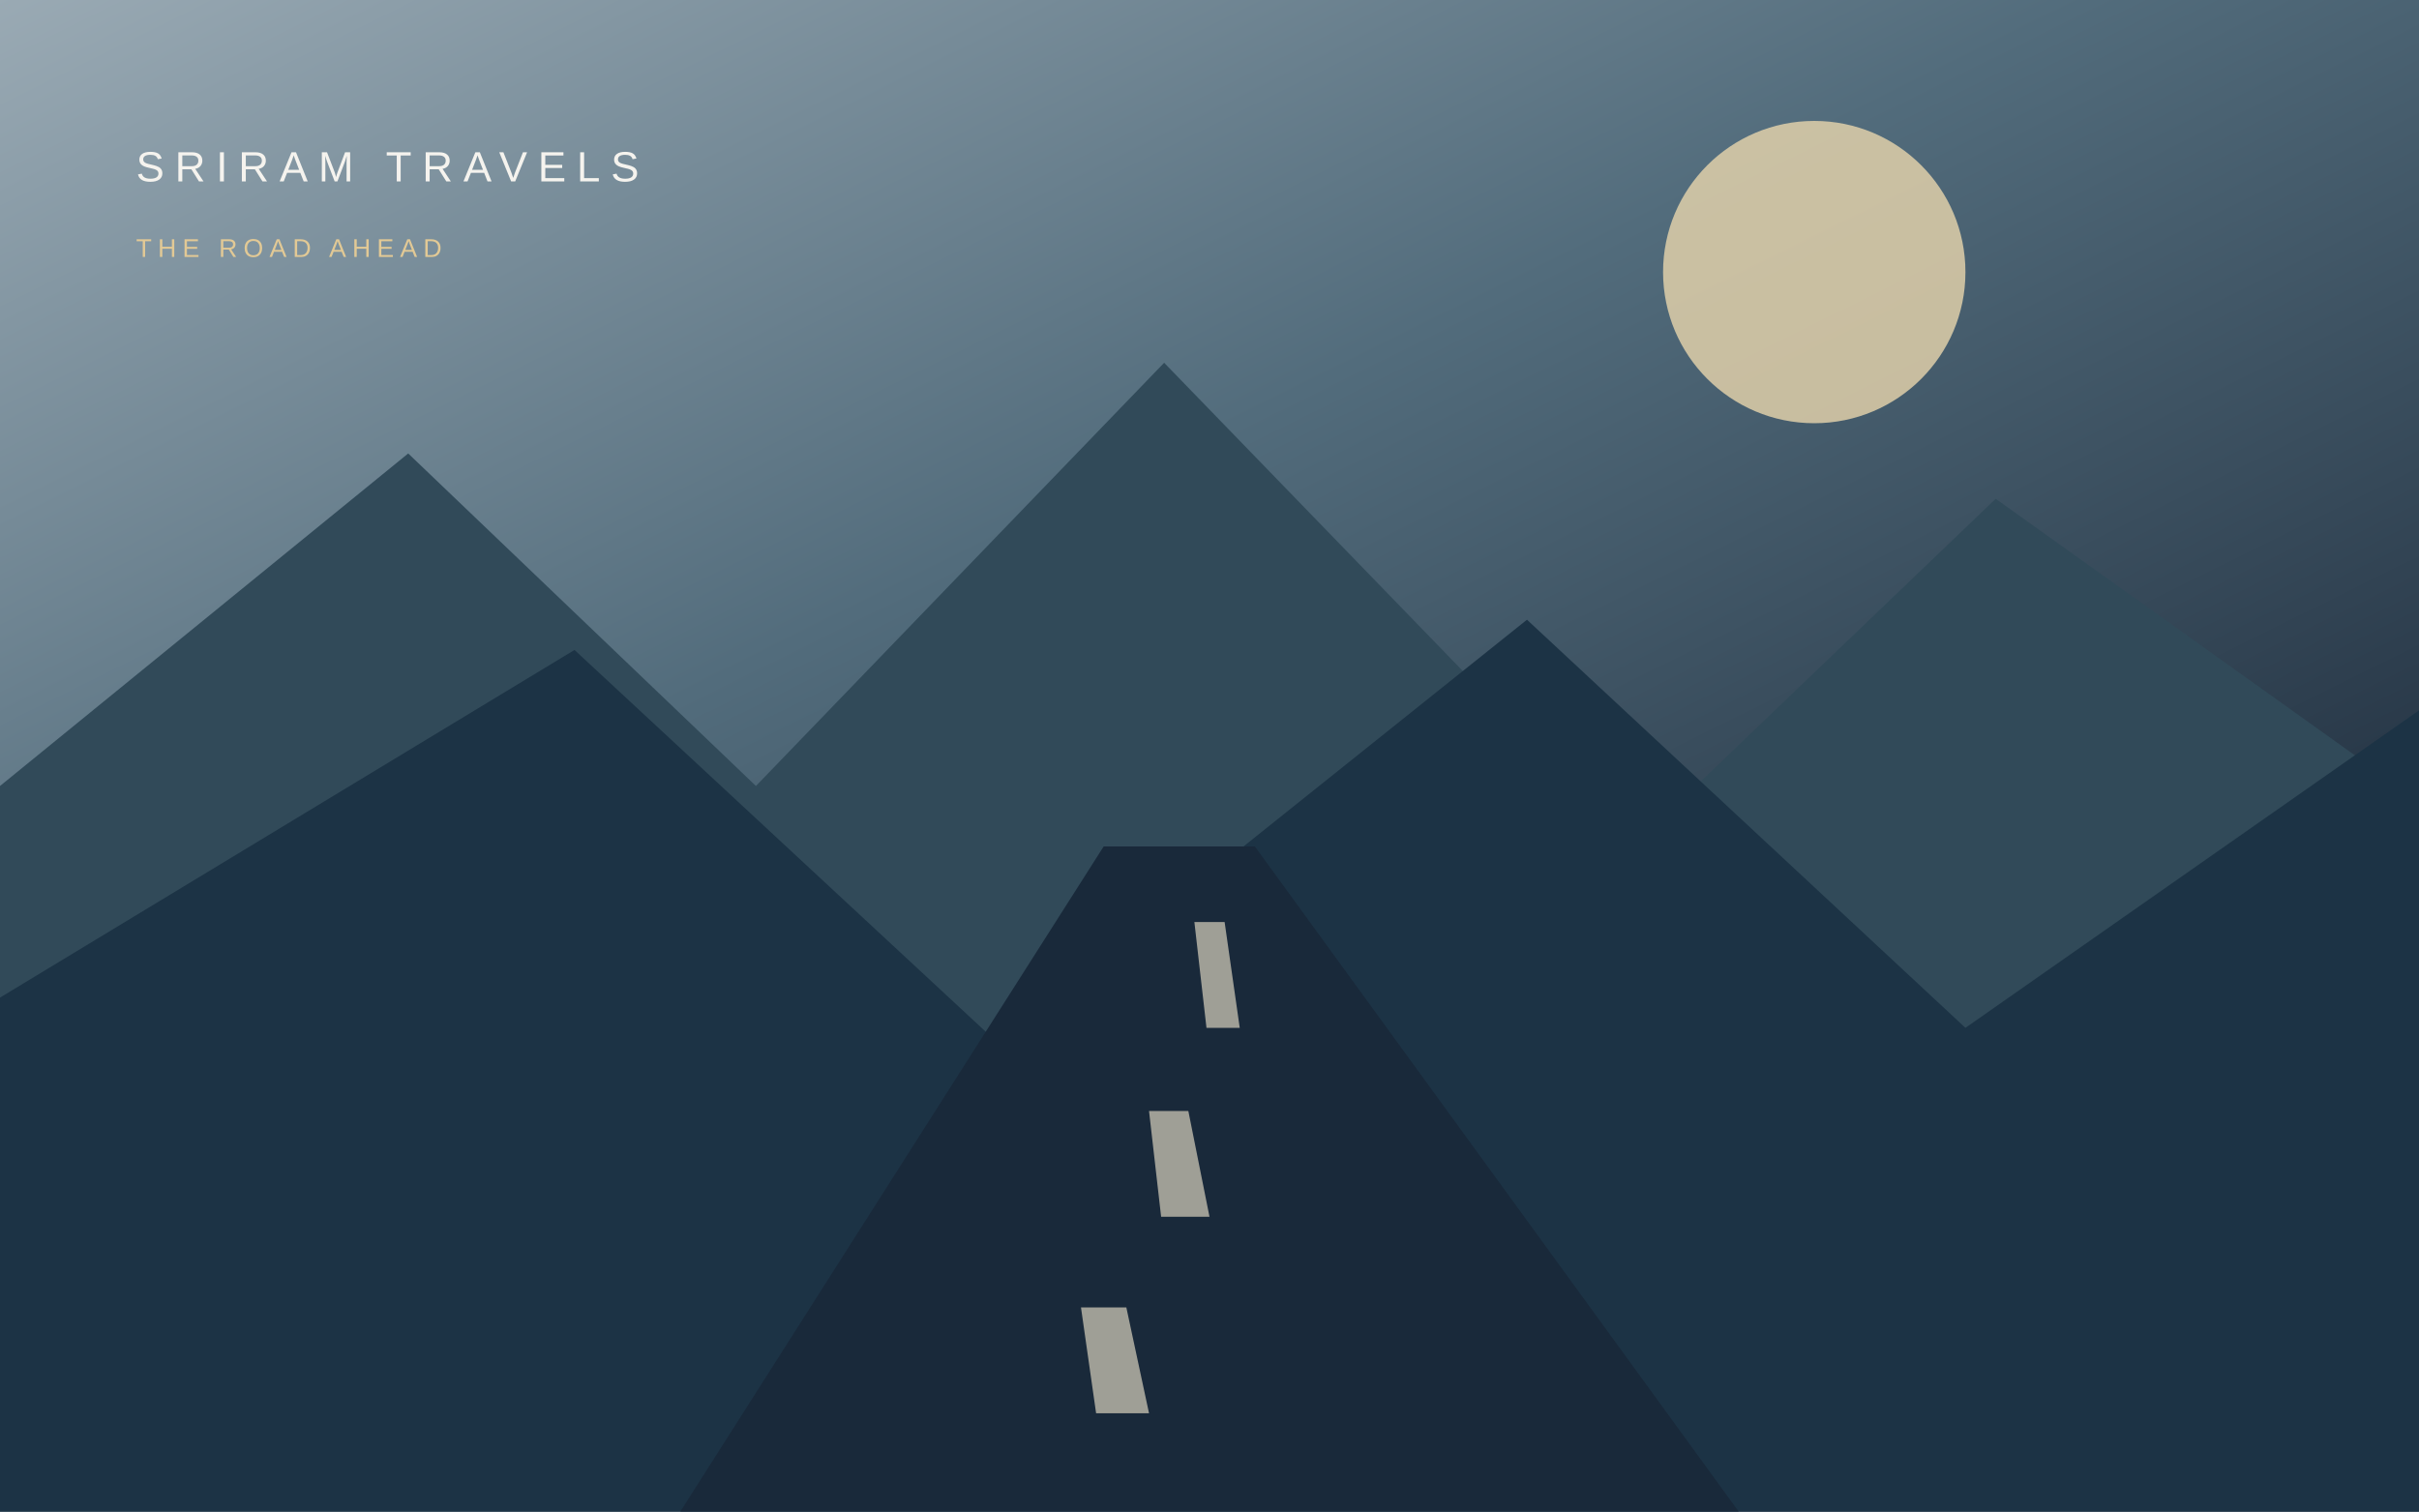
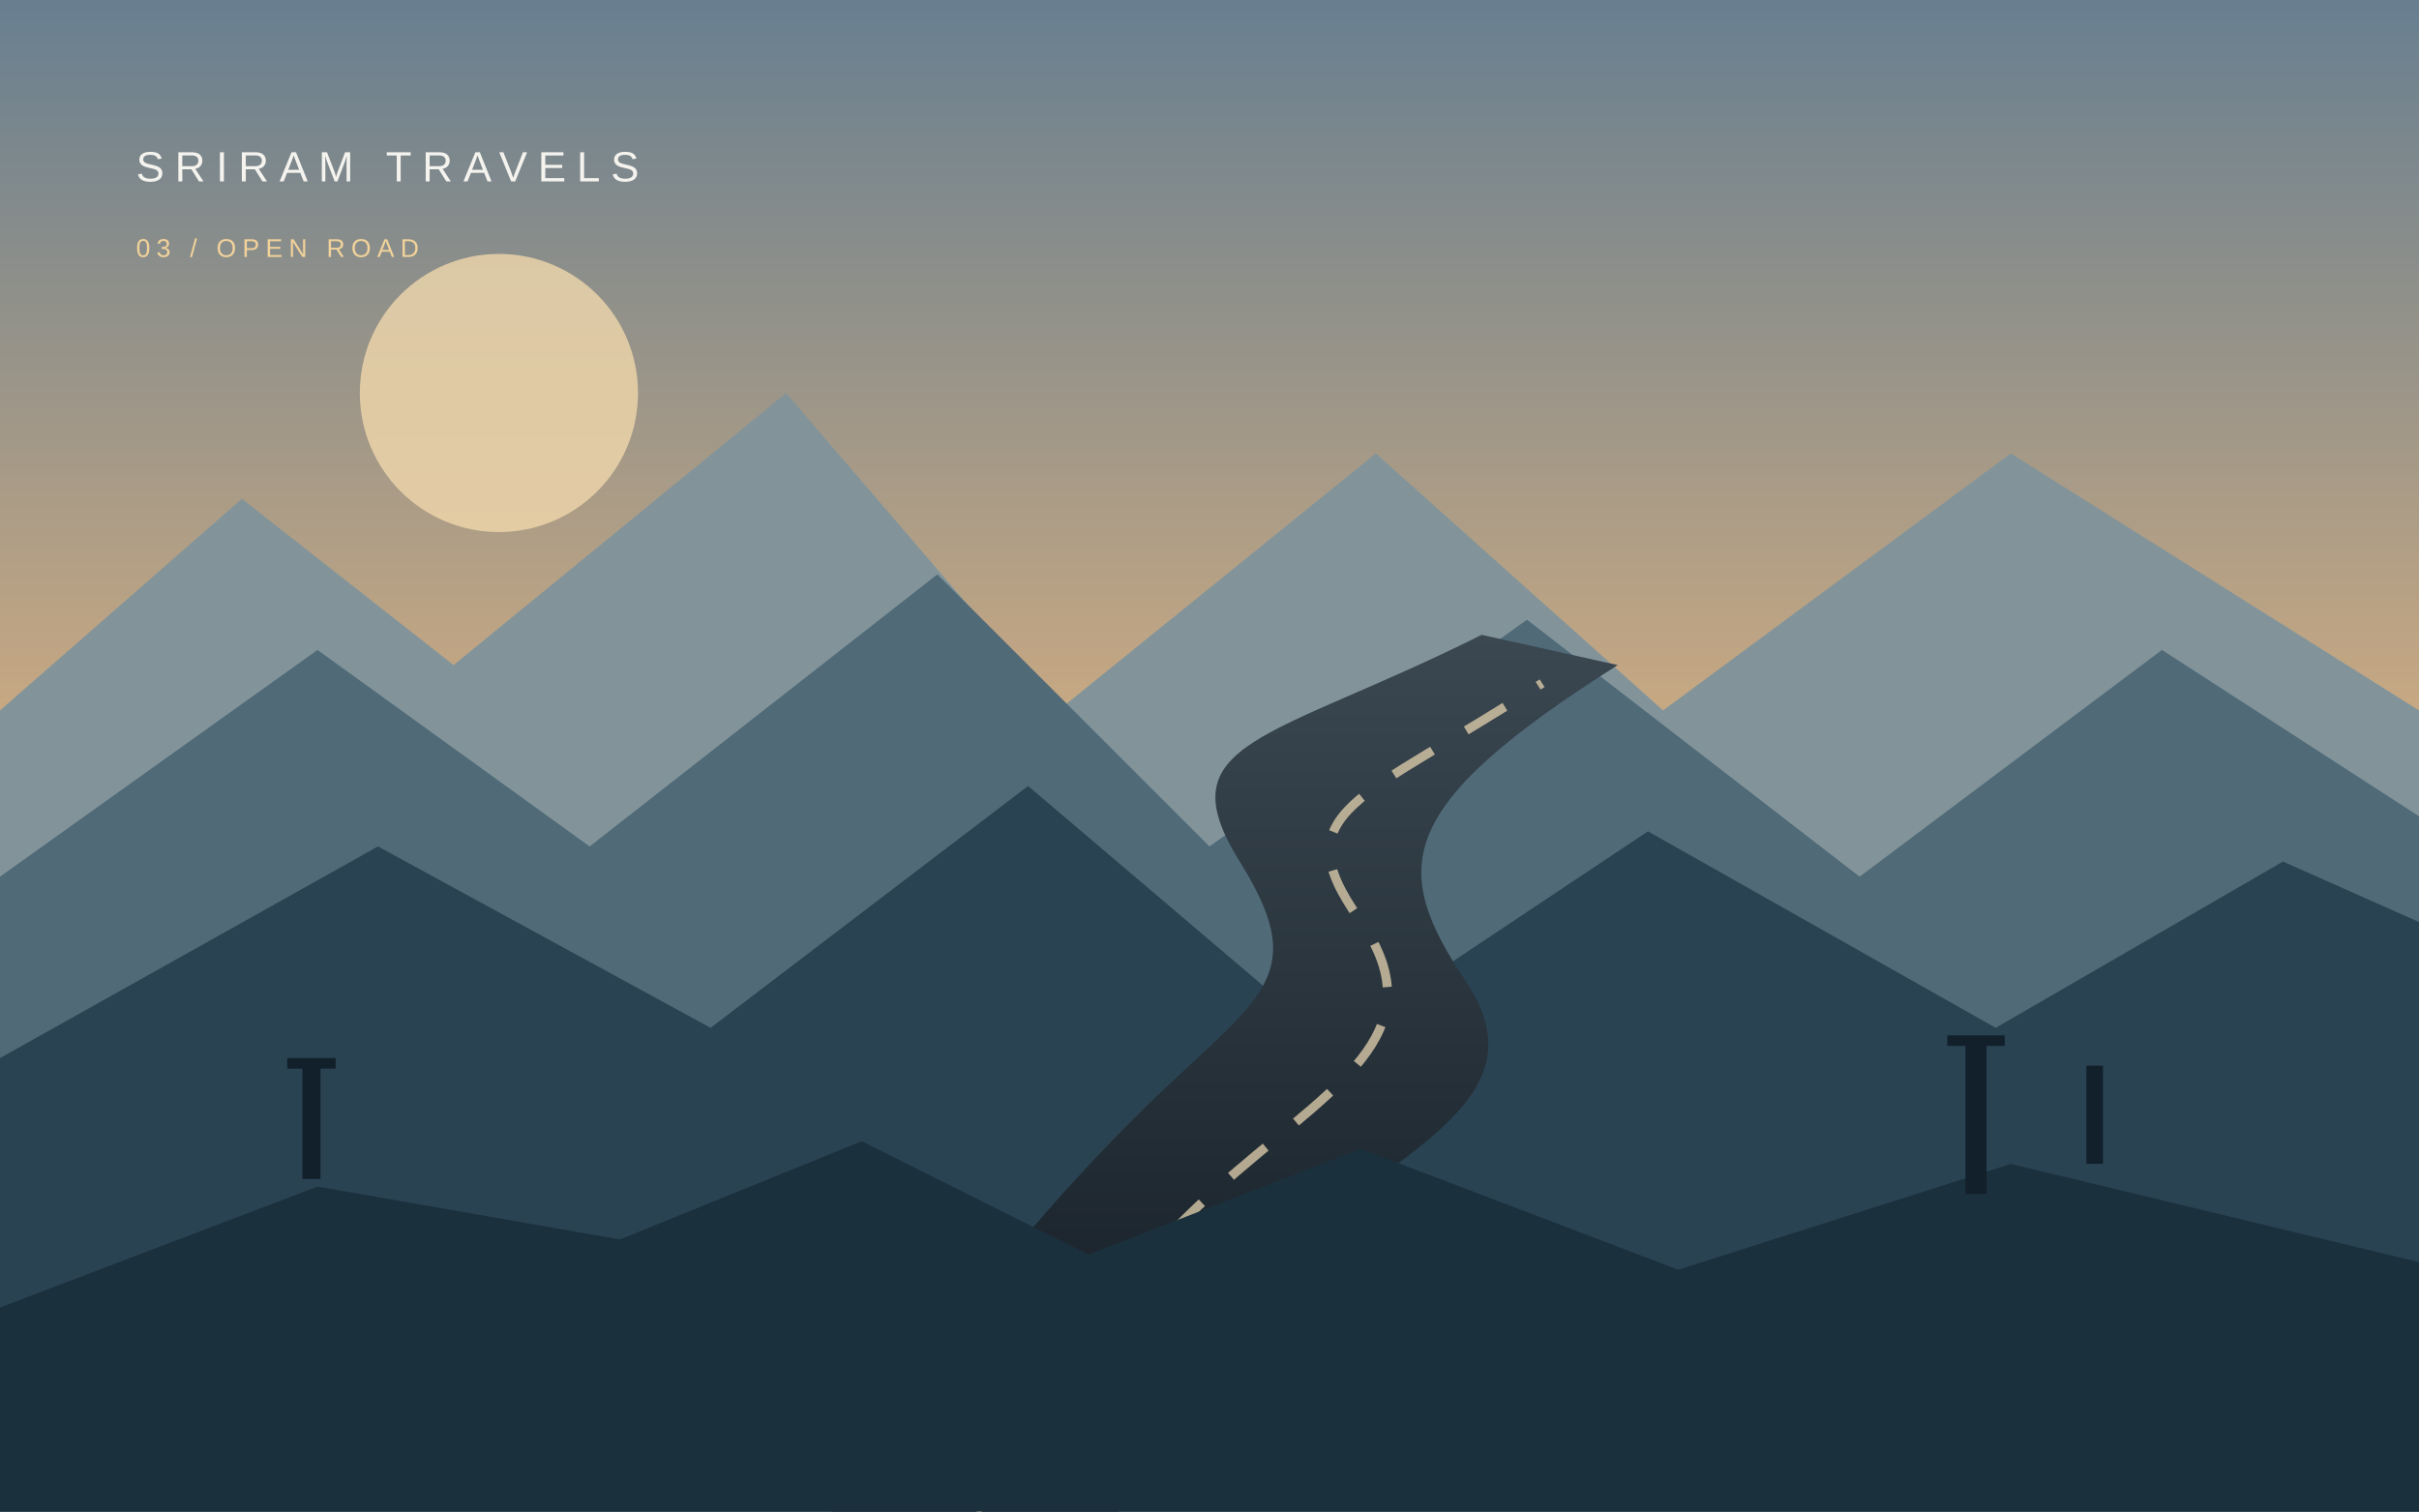
- <svg xmlns="http://www.w3.org/2000/svg" width="1600" height="1000" viewBox="0 0 1600 1000">
+ <svg xmlns="http://www.w3.org/2000/svg" width="1600" height="1000" viewBox="0 0 1600 1000" role="img" aria-labelledby="title desc">
  <defs>
-     <linearGradient id="bg" x2="0.8" y2="1">
-       <stop stop-color="#9aaab4" />
-       <stop offset=".42" stop-color="#526c7c" />
-       <stop offset="1" stop-color="#111b2b" />
+     <linearGradient id="sky" x2="0" y2="1">
+       <stop stop-color="#687f90" />
+       <stop offset=".48" stop-color="#c9a982" />
+       <stop offset="1" stop-color="#4c6270" />
+     </linearGradient>
+     <linearGradient id="road" x2="0" y2="1">
+       <stop stop-color="#3b4851" />
+       <stop offset="1" stop-color="#101820" />
    </linearGradient>
  </defs>
-   <rect width="1600" height="1000" fill="url(#bg)" />
-   <circle cx="1200" cy="180" r="100" fill="#e8d6ad" opacity=".8" />
-   <path d="M0 520 L270 300 L500 520 L770 240 L1080 560 L1320 330 L1600 530 V1000 H0Z" fill="#314a59" />
-   <path d="M0 660 L380 430 L660 690 L1010 410 L1300 680 L1600 470 V1000 H0Z" fill="#1c3345" />
-   <path d="M450 1000 L730 560 L830 560 L1150 1000Z" fill="#19293a" />
-   <path d="M790 610 L810 610 L820 680 L798 680Z M760 735 L786 735 L800 805 L768 805Z M715 865 L745 865 L760 935 L725 935Z" fill="#d9d1bd" opacity=".7" />
+   <rect width="1600" height="1000" fill="url(#sky)" />
+   <circle cx="330" cy="260" r="92" fill="#f0d7ab" opacity=".8" />
+   <path d="M0 470 160 330 300 440 520 260 700 470 910 300 1100 470 1330 300 1600 470V1000H0Z" fill="#82949a" />
+   <path d="M0 580 210 430 390 560 620 380 800 560 1010 410 1230 580 1430 430 1600 540V1000H0Z" fill="#506a78" />
+   <path d="M0 700 250 560 470 680 680 520 880 690 1090 550 1320 680 1510 570 1600 610V1000H0Z" fill="#2a4353" />
+   <path d="M550 1000C610 900 670 820 750 740S870 650 820 570 840 490 980 420L1070 440C920 535 920 575 970 650S930 760 850 825 760 930 740 1000Z" fill="url(#road)" />
+   <path d="M646 1000C700 900 748 835 818 775S950 680 899 608 900 530 1020 452" fill="none" stroke="#d8c8a8" stroke-width="6" stroke-dasharray="30 26" opacity=".8" />
+   <path d="M0 865 210 785 410 820 570 755 720 830 900 760 1110 840 1330 770 1600 835V1000H0Z" fill="#1b303d" />
+   <g fill="#12202b">
+     <path d="M200 780v-80h12v80zm-10-80h32v7h-32zM1300 790v-105h14v105zm-12-105h38v7h-38zM1380 770v-65h11v65z" />
+   </g>
  <text x="90" y="120" fill="#f5f3ee" font-family="Arial,sans-serif" font-size="28" letter-spacing="7">SRIRAM TRAVELS</text>
-   <text x="90" y="170" fill="#e2c995" font-family="Arial,sans-serif" font-size="17" letter-spacing="4">THE ROAD AHEAD</text>
+   <text x="90" y="170" fill="#f1d29a" font-family="Arial,sans-serif" font-size="17" letter-spacing="4">03 / OPEN ROAD</text>
</svg>
